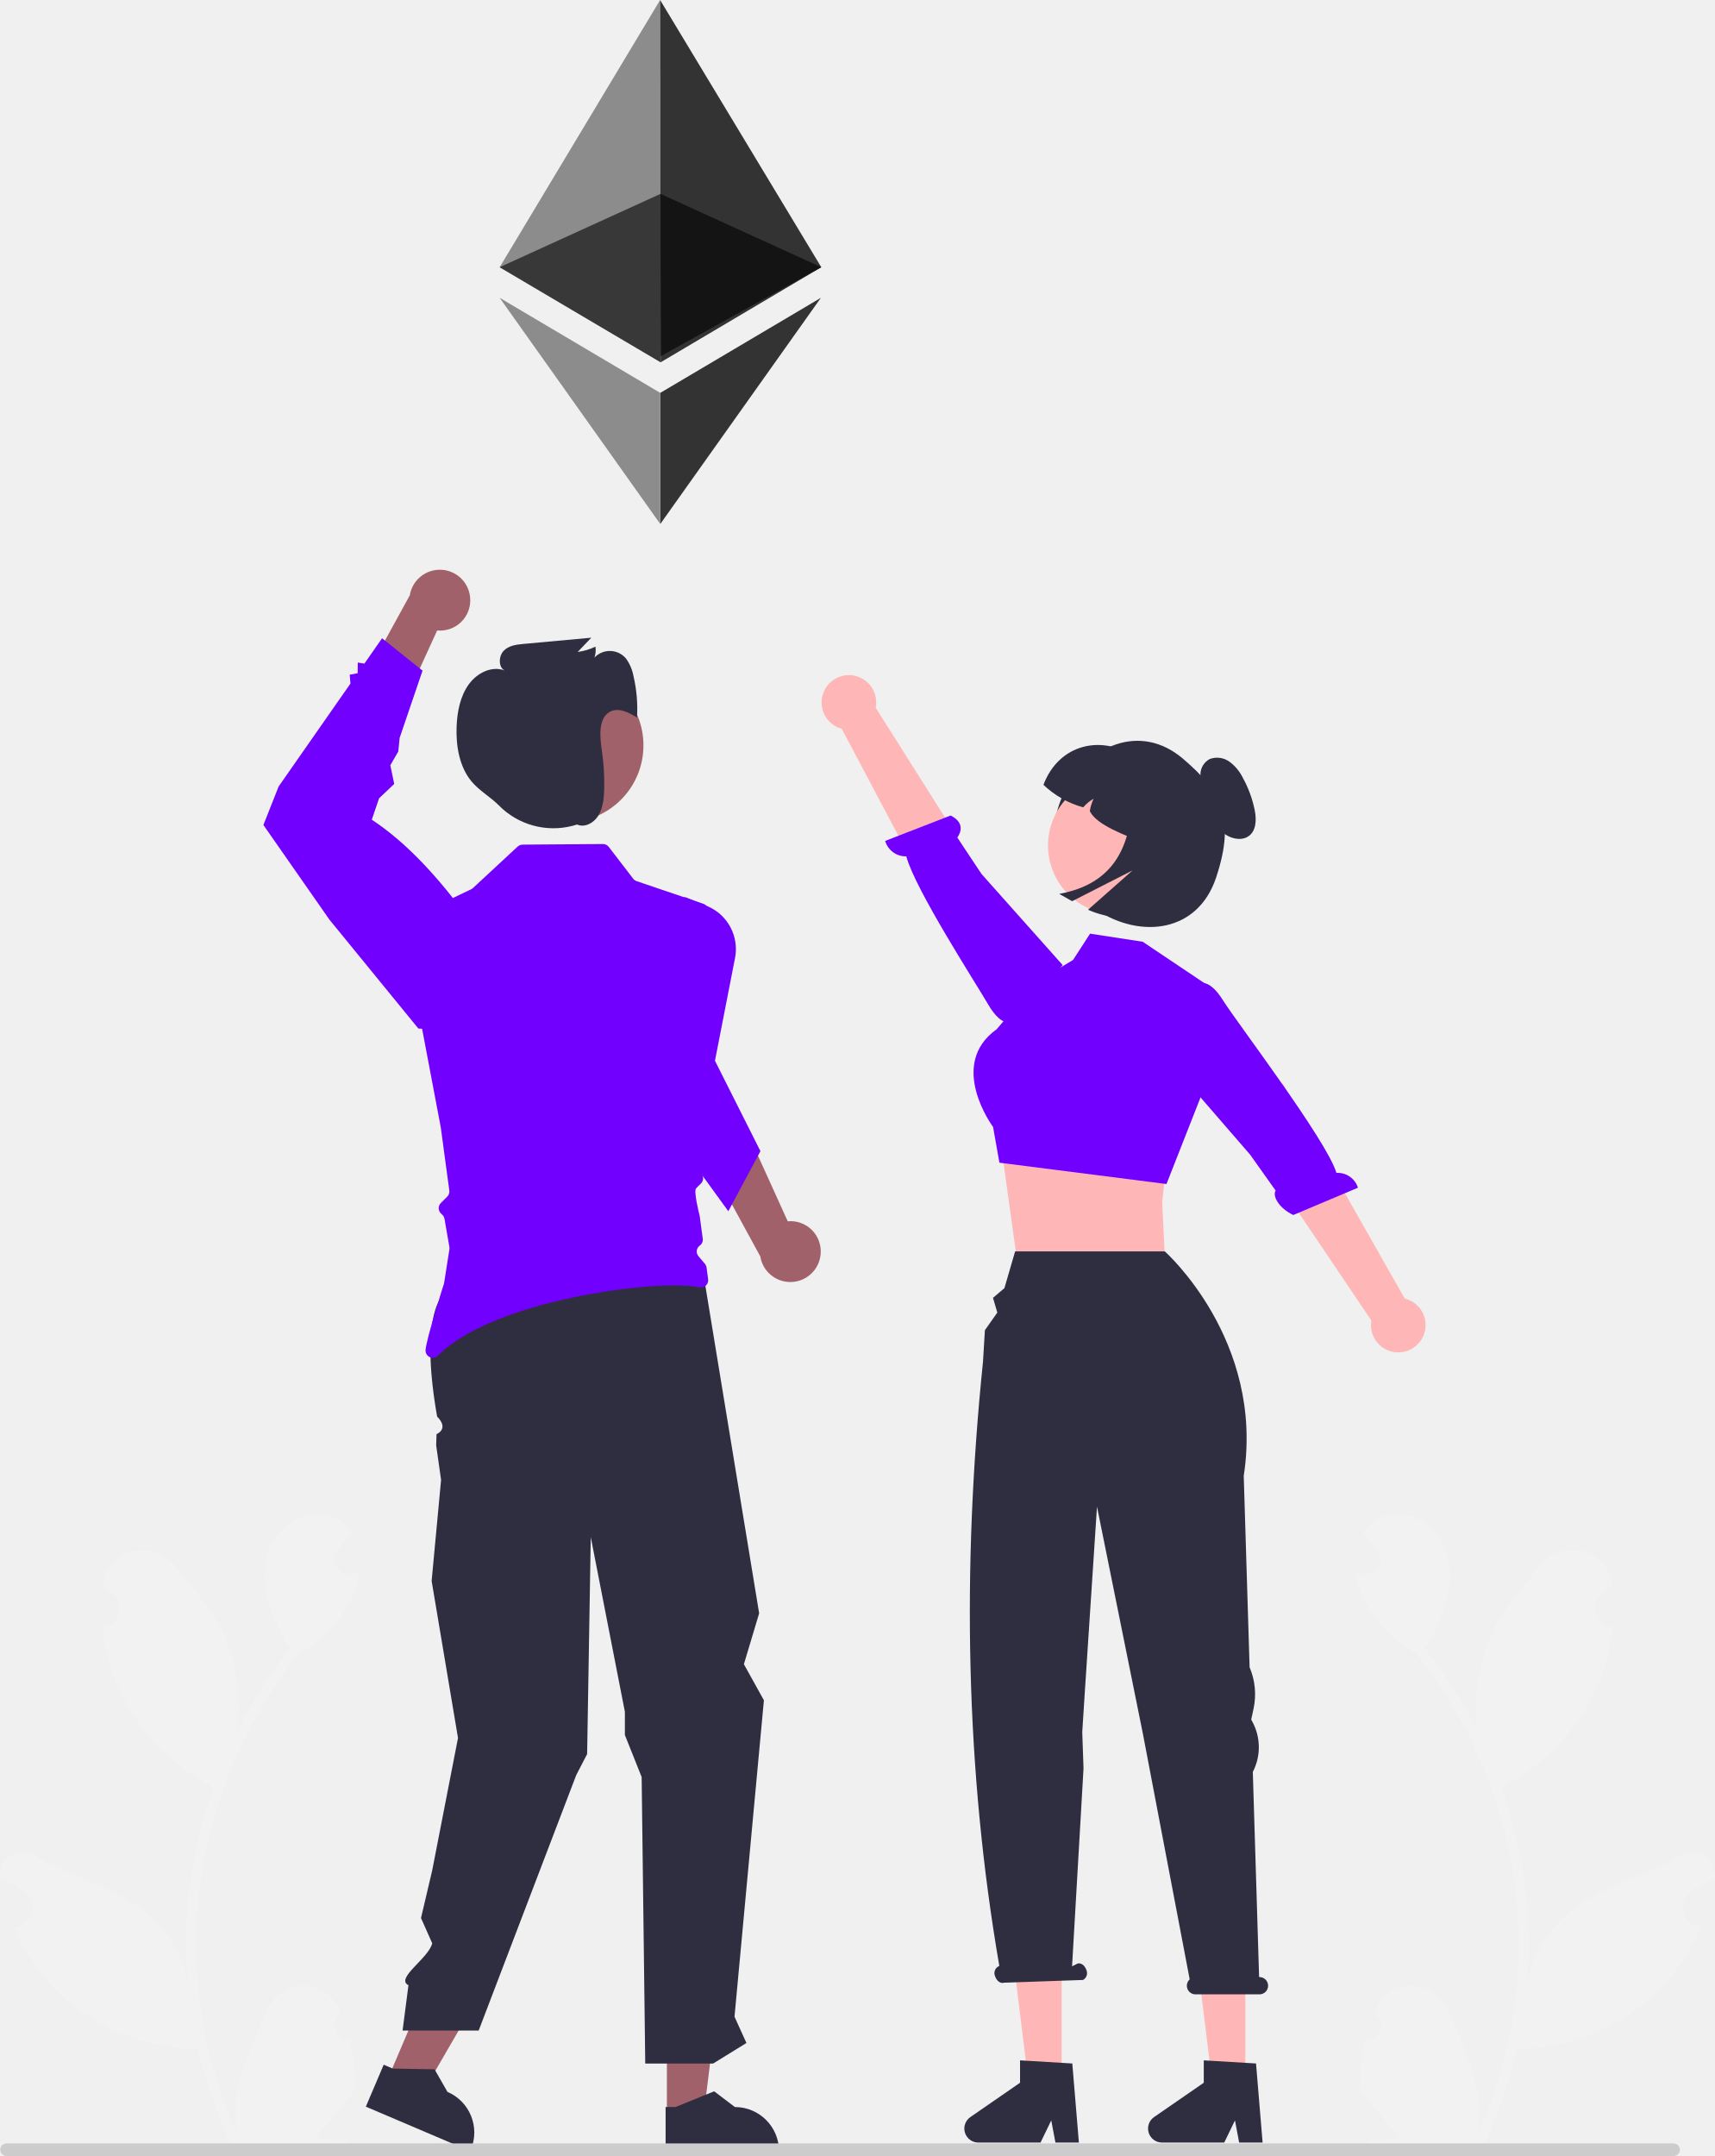
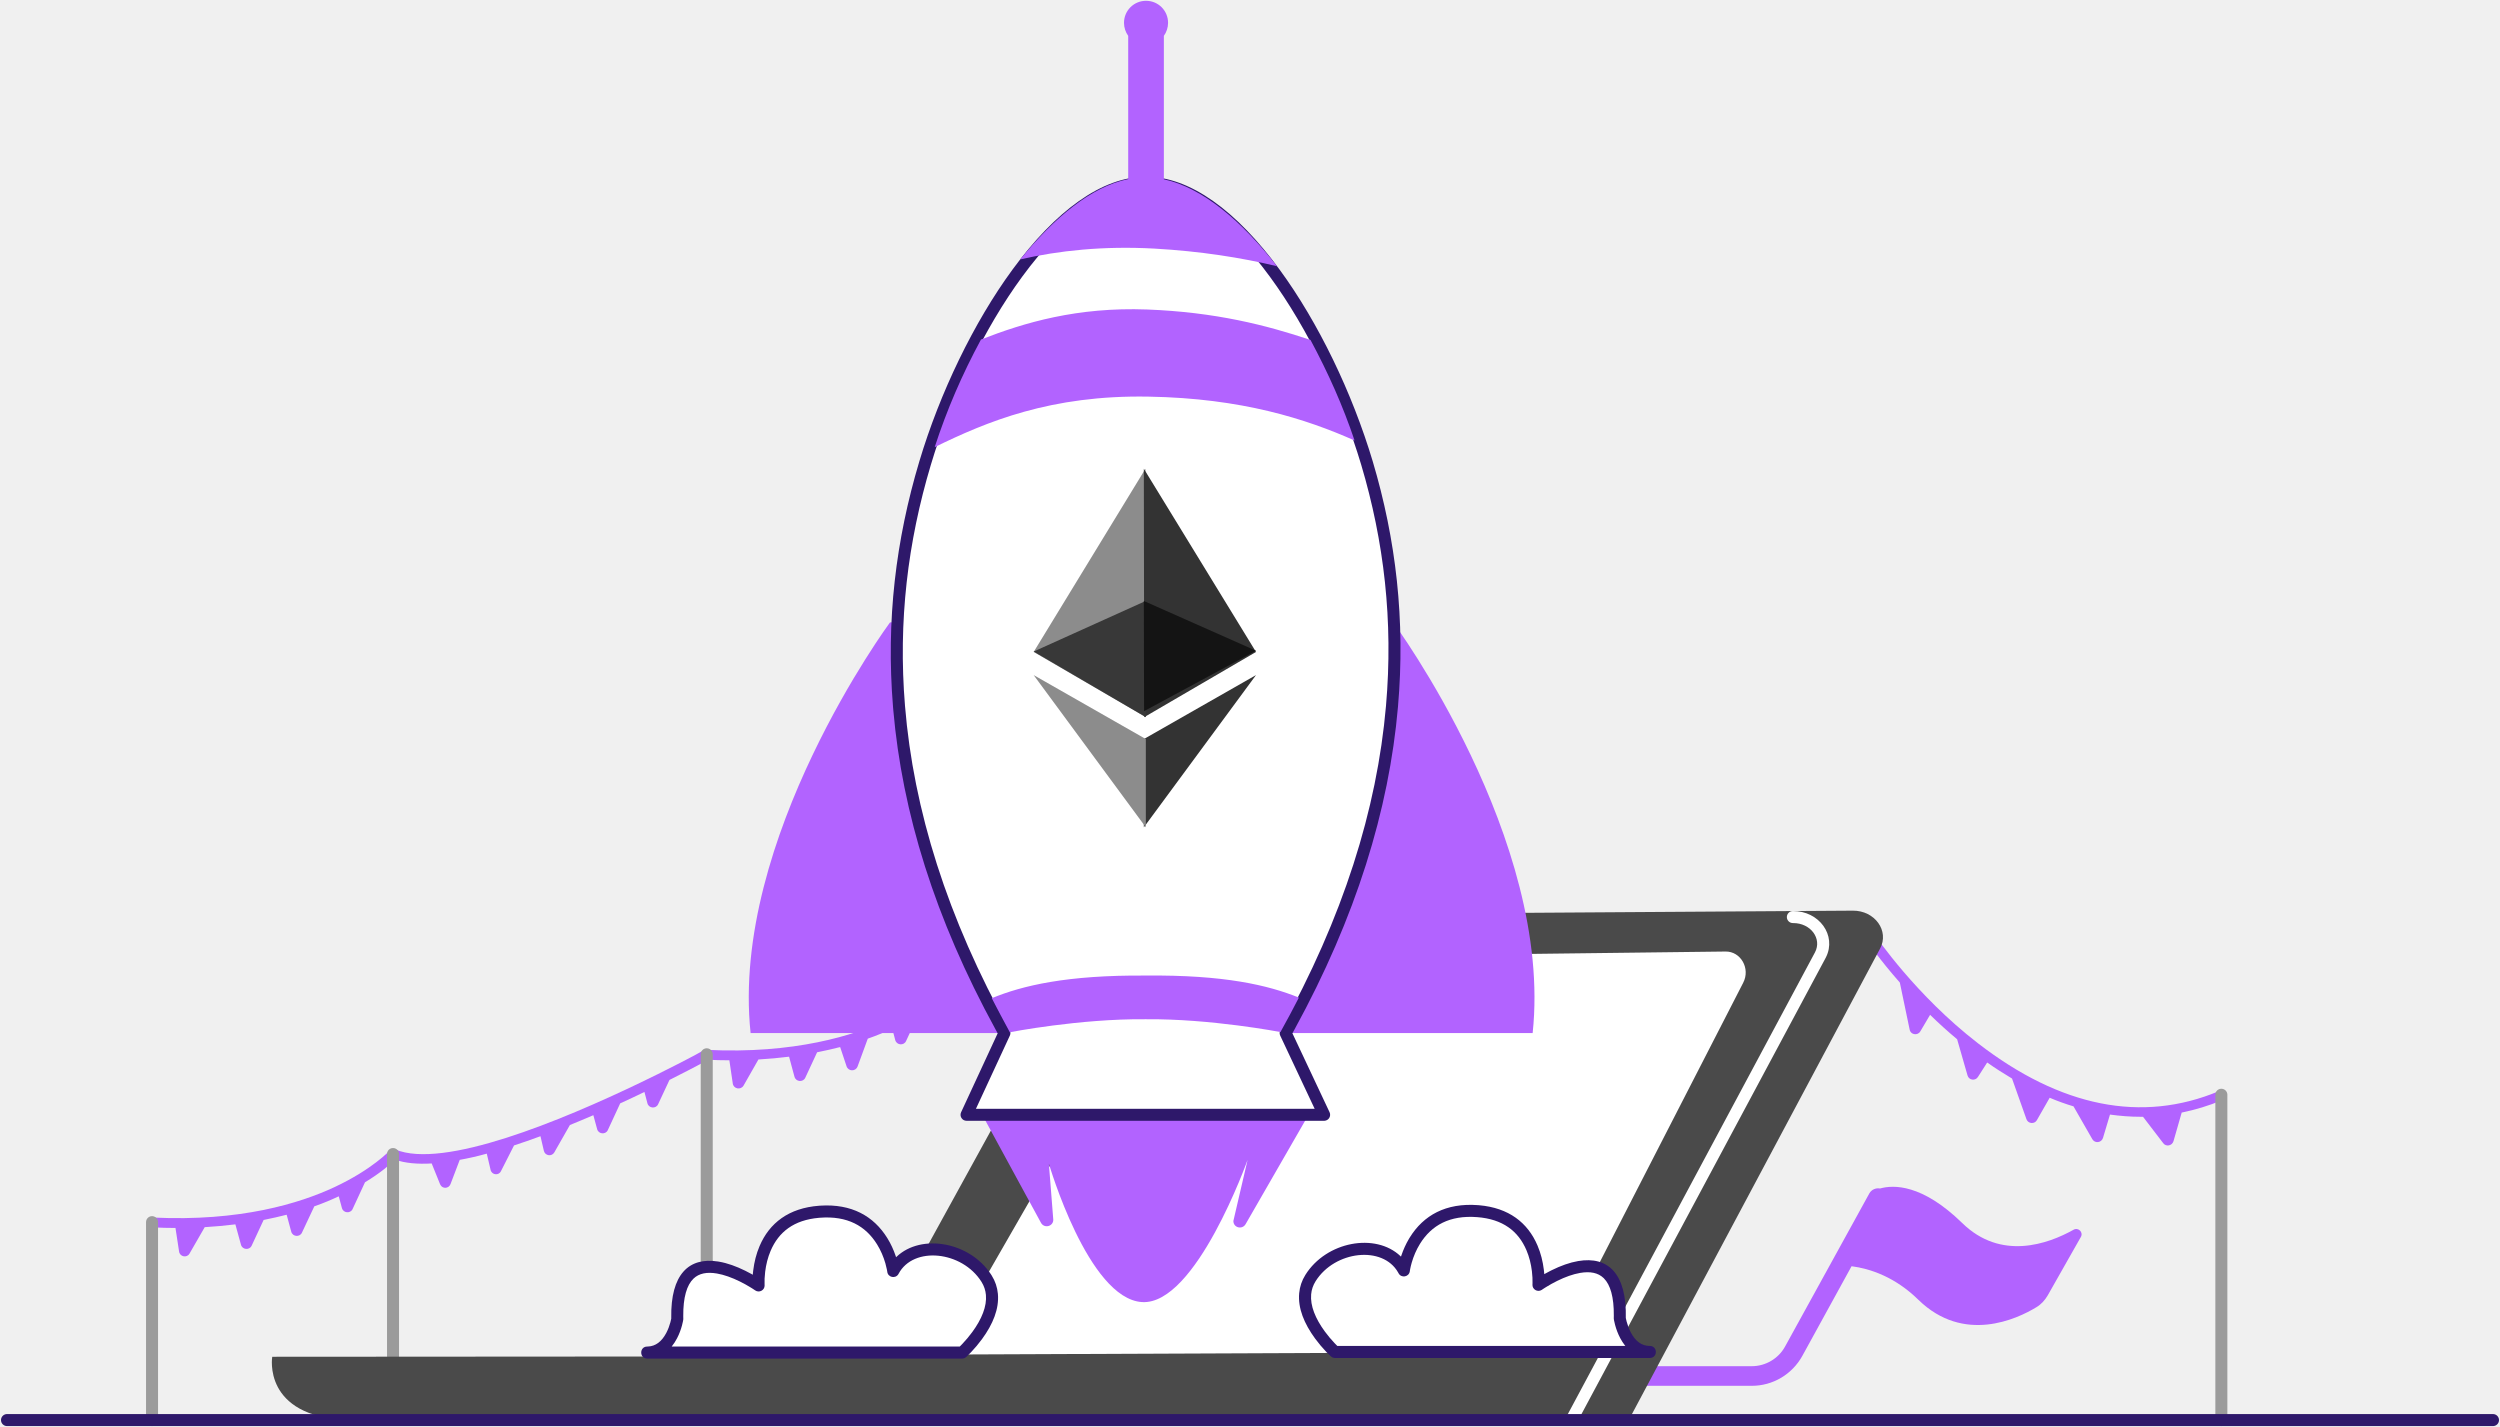
- <svg xmlns="http://www.w3.org/2000/svg" data-name="Layer 1" width="423.876" height="532.804" viewBox="0 0 423.876 532.804">
-   <path d="M474.453,687.758a3.613,3.613,0,0,1-2.619-6.263c.091-.362.156-.622.248-.984q-.049-.118-.098-.236a9.703,9.703,0,0,0-17.898.067c-2.927,7.051-6.654,14.113-7.572,21.568a28.705,28.705,0,0,0,.504,9.872A115.086,115.086,0,0,1,436.548,663.983a111.08,111.08,0,0,1,.689-12.392q.571-5.06,1.584-10.047a116.419,116.419,0,0,1,23.087-49.342,30.983,30.983,0,0,0,12.886-13.369,23.633,23.633,0,0,0,2.149-6.458c-.627.082-1.265.134-1.892.175-.195.01-.401.021-.597.031l-.074.003a3.58,3.58,0,0,1-2.94-5.832q.406-.5.813-.999c.411-.514.833-1.018,1.244-1.532a1.782,1.782,0,0,0,.134-.154c.473-.586.946-1.162,1.419-1.748a10.352,10.352,0,0,0-3.394-3.28c-4.741-2.777-11.281-.854-14.706,3.435-3.435,4.288-4.083,10.304-2.89,15.662a41.485,41.485,0,0,0,5.738,12.793c-.257.329-.525.648-.782.977a117.171,117.171,0,0,0-12.23,19.375,48.709,48.709,0,0,0-2.908-22.624c-2.783-6.715-8.001-12.37-12.595-18.175-5.519-6.973-16.835-3.93-17.807,4.909q-.014.128-.028.257,1.024.577,2.004,1.226a4.901,4.901,0,0,1-1.976,8.919l-.1.015a48.767,48.767,0,0,0,1.285,7.291,50.21,50.21,0,0,0,25,31.468c.401.206.792.411,1.193.607a119.597,119.597,0,0,0-6.438,30.296,113.434,113.434,0,0,0,.082,18.315l-.031-.216a29.974,29.974,0,0,0-10.232-17.308c-7.874-6.469-18.999-8.851-27.494-14.05a5.625,5.625,0,0,0-8.616,5.473q.017.114.035.227a32.925,32.925,0,0,1,3.692,1.779q1.024.578,2.004,1.226a4.901,4.901,0,0,1-1.976,8.919l-.1.015c-.072.01-.134.021-.206.031a48.808,48.808,0,0,0,8.978,14.058A50.254,50.254,0,0,0,437,689.929h.01a119.563,119.563,0,0,0,8.032,23.447h28.692c.103-.319.195-.648.288-.967a32.599,32.599,0,0,1-7.939-.473c2.129-2.612,4.257-5.245,6.386-7.857a1.781,1.781,0,0,0,.134-.154c1.08-1.337,2.17-2.663,3.25-4l.001-.002a47.75,47.75,0,0,0-1.399-12.164Z" transform="translate(-388.0619 -183.5979)" fill="#f2f2f2" />
-   <path d="M725.547,687.758a3.613,3.613,0,0,0,2.619-6.263c-.091-.362-.156-.622-.248-.984q.049-.118.098-.236a9.703,9.703,0,0,1,17.898.067c2.927,7.051,6.654,14.113,7.572,21.568a28.705,28.705,0,0,1-.504,9.872A115.086,115.086,0,0,0,763.452,663.983a111.08,111.08,0,0,0-.689-12.392q-.571-5.06-1.584-10.047a116.419,116.419,0,0,0-23.087-49.342,30.983,30.983,0,0,1-12.886-13.369,23.633,23.633,0,0,1-2.149-6.458c.627.082,1.265.134,1.892.175.195.01.401.021.597.031l.074.003a3.58,3.58,0,0,0,2.94-5.832q-.406-.5-.813-.999c-.411-.514-.833-1.018-1.244-1.532a1.782,1.782,0,0,1-.134-.154c-.473-.586-.946-1.162-1.419-1.748a10.352,10.352,0,0,1,3.394-3.28c4.741-2.777,11.281-.854,14.706,3.435,3.435,4.288,4.083,10.304,2.89,15.662a41.485,41.485,0,0,1-5.738,12.793c.257.329.525.648.782.977a117.171,117.171,0,0,1,12.23,19.375,48.709,48.709,0,0,1,2.908-22.624c2.783-6.715,8.001-12.37,12.595-18.175,5.519-6.973,16.835-3.93,17.807,4.909q.014.128.028.257-1.024.577-2.004,1.226a4.901,4.901,0,0,0,1.976,8.919l.1.015a48.767,48.767,0,0,1-1.285,7.291,50.21,50.21,0,0,1-25,31.468c-.401.206-.792.411-1.193.607a119.597,119.597,0,0,1,6.438,30.296,113.434,113.434,0,0,1-.082,18.315l.031-.216a29.974,29.974,0,0,1,10.232-17.308c7.874-6.469,18.999-8.851,27.494-14.05a5.625,5.625,0,0,1,8.616,5.473q-.017.114-.035.227a32.925,32.925,0,0,0-3.692,1.779q-1.024.578-2.004,1.226a4.901,4.901,0,0,0,1.976,8.919l.1.015c.072.01.134.021.206.031a48.808,48.808,0,0,1-8.978,14.058A50.254,50.254,0,0,1,763,689.929h-.01a119.563,119.563,0,0,1-8.032,23.447H726.266c-.103-.319-.195-.648-.288-.967a32.599,32.599,0,0,0,7.939-.473c-2.129-2.612-4.257-5.245-6.386-7.857a1.781,1.781,0,0,1-.134-.154c-1.08-1.337-2.17-2.663-3.25-4l-.001-.002a47.75,47.75,0,0,1,1.399-12.164Z" transform="translate(-388.0619 -183.5979)" fill="#f2f2f2" />
-   <polygon points="95.525 514.522 103.913 518.096 121.692 487.445 109.312 482.17 95.525 514.522" fill="#a0616a" />
-   <polygon points="164.839 522.46 173.956 522.459 178.294 487.291 164.837 487.292 164.839 522.46" fill="#a0616a" />
-   <path d="M552.58,715.569l28.037-.001V715.213a10.914,10.914,0,0,0-10.913-10.913h-.001l-5.121-3.885-9.555,3.886-2.447 0Z" transform="translate(-388.0619 -183.5979)" fill="#2f2e41" />
-   <path d="M478.487,704.209,504.28,715.2l.139-.326a10.914,10.914,0,0,0-5.761-14.318l-.001-0-3.188-5.582-10.314-.172-2.252-.96Z" transform="translate(-388.0619 -183.5979)" fill="#2f2e41" />
-   <path d="M561.844,497.923,575.701,582.297l-3.771,12.573,4.948,8.905-7.267,78.204,2.95,6.494-8.242,5.083H547.549l-.89-70.799-4.143-10.395V606.634l-8.433-43.171-.9,53.613-2.692,5.193-24.119,63.138H487.567l1.454-11.204h0c-3.369-1.706,5.059-6.691,5.868-10.38l-2.769-6.23,2.769-11.768,6.378-32.729-6.517-38.806,2.334-24.978-1.215-8.544.092-2.763s3.214-1.24.145-4.336c-4.25-24.091.978-29.319.978-29.319L518.01,492.102Z" transform="translate(-388.0619 -183.5979)" fill="#2f2e41" />
-   <circle id="a947ada5-bf6f-4e8a-be72-c0404926012e" data-name="ab6171fa-7d69-4734-b81c-8dff60f9761b" cx="140.038" cy="184.204" r="19.004" fill="#a0616a" />
-   <path d="M504.273,331.347a7.478,7.478,0,0,1-8.159,8.058l-11.042,24.173-7.328-11.706,11.609-21.161a7.519,7.519,0,0,1,14.92.635Z" transform="translate(-388.0619 -183.5979)" fill="#a0616a" />
-   <path d="M563.09,499.739a1.786,1.786,0,0,1-2.15,1.99c-9.95-2.15-51.01,3.01-64.61,16.87a1.796,1.796,0,0,1-3.08-1.39c.24-2.98,4.57-16.46,4.57-16.46l1.32-8.4a1.947,1.947,0,0,0,0-.59l-1.21-6.95a1.821,1.821,0,0,0-.5-.96l-.41-.41a1.799,1.799,0,0,1,0-2.54l1.59-1.58a1.841,1.841,0,0,0,.51-1.51l-2.11-15.6c-.01-.03-.01-.07-.02-.1l-9.32-49.22a1.798,1.798,0,0,1,.99-1.95l15.84-7.57a1.767,1.767,0,0,0,.45-.3l11.06-10.26a1.854,1.854,0,0,1,1.2-.48l19.88-.15a1.81,1.81,0,0,1,1.43.7l6.05,7.87a1.794,1.794,0,0,0,.84.6l4.1,1.39,11.84,4.02.55.19a1.784,1.784,0,0,1,1.2,1.62.859.859,0,0,1,.01.16l-2.96,61.26a1.94,1.94,0,0,0,.14.79l1.42,3.31a1.805,1.805,0,0,1-.41,2c-.42.4-.9.86-1.2,1.2-.61.67.69,5.98.89,6.75a1.414,1.414,0,0,1,.04.2l.73,5.49a1.784,1.784,0,0,1-.74,1.69,1.789,1.789,0,0,0-.32,2.62l1.6,1.89a1.908,1.908,0,0,1,.41.93Z" transform="translate(-388.0619 -183.5979)" fill="#7200ff" />
-   <path d="M523.238,385.876q-.122-.268-.243-.538c.031.001.062.005.093.006Z" transform="translate(-388.0619 -183.5979)" fill="#2f2e41" />
-   <path d="M590.903,493.488a7.478,7.478,0,0,0-8.138-8.079l-10.98-24.202-7.358,11.687,11.555,21.191a7.519,7.519,0,0,0,14.921-.597Z" transform="translate(-388.0619 -183.5979)" fill="#a0616a" />
-   <path d="M576.02,468.079l-.61,1.14-6.43,12.02-.9,1.68-6.28-8.65-20.61-28.38,2.93-17.8,5.39-22.3,7.99-.46,5.6,2.29h0a11.499,11.499,0,0,1,6.64,12.723L564.78,445.739Z" transform="translate(-388.0619 -183.5979)" fill="#7200ff" />
-   <path d="M544.645,350.702a10.695,10.695,0,0,0-1.86-4.373,5.23,5.23,0,0,0-7.791-.237,5.735,5.735,0,0,0,.252-2.69,14.571,14.571,0,0,1-4.399,1.308l3.372-3.521-16.787,1.542c-1.733.159-3.606.385-4.878,1.701-1.272,1.316-1.343,4.125.265,4.859-3.169-1.193-6.807.539-8.898,3.441-2.091,2.902-2.86,6.73-3.002,10.443-.183,4.815.714,9.942,3.654,13.487,1.922,2.318,4.543,3.764,6.67,5.849l.064.063a18.908,18.908,0,0,0,18.303,5.099c.363-.1.723-.21,1.085-.314,1.809.818,4.062-.3,5.204-2.12,1.218-1.94,1.458-4.422,1.51-6.786a55.635,55.635,0,0,0-.57-9.245c-.503-3.446-.957-7.86,1.772-9.591,2.125-1.348,4.765-.018,6.905,1.302A35.53,35.53,0,0,0,544.645,350.702Z" transform="translate(-388.0619 -183.5979)" fill="#2f2e41" />
-   <path d="M504.121,438.679l-12.663-.914-21.977-26.907L453.168,387.475l3.757-9.506,17.759-25.442L474.5,350.329l1.965-.354.035-2.646,1.631.259L482.5,341.329l10,8-5.655,16.613L486.5,369.329l-1.957,3.373.957,4.627-3.74,3.549-1.801,5.289c7.768,5.109,15.135,12.752,22.317,22.317Z" transform="translate(-388.0619 -183.5979)" fill="#7200ff" />
-   <polygon points="288.635 284.344 287.262 297.074 288.07 313.768 251.094 309.375 247.619 284.344 252.046 284.387 288.635 284.344" fill="#ffb6b6" />
-   <path d="M644.501,426.102l8.786-5.272,4.213-6.501,13,2,15.892,10.653-.156,24.161-9.853,25.059-41.296-5.272-1.569-8.839s-11.422-15.341.879-24.128Z" transform="translate(-388.0619 -183.5979)" fill="#7200ff" />
-   <path d="M591.766,354.359a6.707,6.707,0,0,0,4.335,9.326l28.607,53.976L636.255,408.75l-31.75-50.255a6.743,6.743,0,0,0-12.738-4.136Z" transform="translate(-388.0619 -183.5979)" fill="#ffb6b6" />
-   <path d="M638.692,435.901s-2.651,2.351-6.421-4.141c-3.018-5.197-18.069-28.469-20.201-36.537a5.269,5.269,0,0,1-5.213-3.814l16.168-6.275c3.515,1.757,2.539,4.193,1.648,5.453l6.021,9.032,20.028,22.476-10.084,12.14Z" transform="translate(-388.0619 -183.5979)" fill="#7200ff" />
-   <polygon points="307.814 515.476 299.73 515.476 295.882 484.294 307.814 484.294 307.814 515.476" fill="#ffb6b6" />
-   <path d="M700.142,713.08h-5.797l-1.035-5.474-2.65,5.474h-15.376a3.456,3.456,0,0,1-1.964-6.301l12.279-8.48v-5.534l12.915.771Z" transform="translate(-388.0619 -183.5979)" fill="#2f2e41" />
-   <polygon points="262.404 515.476 254.32 515.476 250.472 484.294 262.404 484.294 262.404 515.476" fill="#ffb6b6" />
-   <path d="M654.732,713.08H648.935l-1.035-5.474-2.65,5.474H629.874a3.456,3.456,0,0,1-1.964-6.301l12.279-8.48v-5.534l12.915.771Z" transform="translate(-388.0619 -183.5979)" fill="#2f2e41" />
-   <path d="M699.364,672.184h-.088l-1.555-50.7a13.258,13.258,0,0,0-.174-12.528l-.223-.403.577-2.675a17.041,17.041,0,0,0-.974-10.256l-1.45-47.294c5.182-33.582-19.513-55.483-19.513-55.483H638.971l-2.644,9.083L633.5,504.329l1.07,3.634L631.5,512.329l-.471,7.801c-5.25,51.152-4.298,100.999,4.034,149.292l-.227.115a1.919,1.919,0,0,0-.784,2.531c.385,1.115,1.36,1.791,2.178,1.508l19.537-.68a1.919,1.919,0,0,0,.784-2.531c-.385-1.115-1.36-1.791-2.178-1.508l-1.328.672,2.833-48.924-.314-8.936.648-10.138,2.995-45.601,11.335,56.076,11.578,60.741a2.13,2.13,0,0,0,1.436,3.709h15.809a2.136,2.136,0,0,0,0-4.273Z" transform="translate(-388.0619 -183.5979)" fill="#2f2e41" />
-   <path d="M739.877,513.705a6.707,6.707,0,0,0-4.605-9.196L705.102,451.391l-11.282,9.245,33.203,49.307a6.743,6.743,0,0,0,12.854,3.762Z" transform="translate(-388.0619 -183.5979)" fill="#ffb6b6" />
-   <path d="M683.877,426.945s2.581-2.427,6.539,3.952c3.168,5.107,25.608,34.553,27.974,42.555a5.269,5.269,0,0,1,5.322,3.66l-15.977,6.744c-3.564-1.654-5.225-4.748-4.371-6.033L697.081,468.97l-23.554-27.192,8.452-13.112Z" transform="translate(-388.0619 -183.5979)" fill="#7200ff" />
-   <path d="M803.283,714.849a1.549,1.549,0,0,1-1.553,1.553H389.679a1.553,1.553,0,0,1,0-3.106H801.729A1.549,1.549,0,0,1,803.283,714.849Z" transform="translate(-388.0619 -183.5979)" fill="#ccc" />
-   <path d="M651.182,379.266c-5.379,10.602-1.865,22.883,8.117,29.341,10.794,6.983,24.808,5.454,29.341-8.117,5.048-15.113.901-21.596-8.117-29.341C669.955,362.072,656.994,367.81,651.182,379.266Z" transform="translate(-388.0619 -183.5979)" fill="#2f2e41" />
-   <path d="M677.661,402.884a17.031,17.031,0,0,1-27.1-20.635l.148-.194a17.031,17.031,0,0,1,26.948,20.826Z" transform="translate(-388.0619 -183.5979)" fill="#ffb6b6" />
-   <path d="M645.969,377.549a23.27,23.27,0,0,0,9.823,5.566,10.177,10.177,0,0,1,2.589-2.145,10.887,10.887,0,0,0-.95,3.074c1.642,3.408,8.349,5.857,14.758,8.362L680.679,377.423l-11.237-6.367C660.412,364.813,649.782,367.477,645.969,377.549Z" transform="translate(-388.0619 -183.5979)" fill="#2f2e41" />
-   <path d="M687.083,371.168a5.234,5.234,0,0,1,4.948.723,11.028,11.028,0,0,1,3.23,3.929,28.169,28.169,0,0,1,2.929,7.982c.485,2.417.403,5.338-1.766,6.6-1.809,1.052-4.396.39-6.059-1.015a13.461,13.461,0,0,1-3.411-5.306,18.752,18.752,0,0,0-3.021-5.526l1.498.699a13.092,13.092,0,0,1-.652-4.46A4.319,4.319,0,0,1,687.083,371.168Z" transform="translate(-388.0619 -183.5979)" fill="#2f2e41" />
-   <path d="M667.647,373.131l12.056,6.831a14.128,14.128,0,0,1,5.327,19.256l0,0a21.929,21.929,0,0,1-28.039,9.202l11.016-9.725-14.945,7.614-3.191-1.808C665.899,401.588,668.991,389.016,667.647,373.131Z" transform="translate(-388.0619 -183.5979)" fill="#2f2e41" />
-   <polygon points="163.162 0 123.5 66.033 163.297 89.529 163.162 0" fill="#8c8c8c" />
-   <polygon points="202.998 66.033 163.162 0 163.297 89.529 202.998 66.033" fill="#333" />
-   <polygon points="123.5 66.033 163.249 47.916 163.297 89.529 123.5 66.033" fill="#383838" />
-   <polygon points="202.998 66.033 163.249 47.916 163.335 88.008 202.998 66.033" fill="#141414" />
-   <polygon points="202.901 73.595 163.2 97.091 163.2 129.5 202.901 73.595" fill="#333" />
-   <polygon points="123.498 73.595 163.2 97.091 163.2 129.5 123.498 73.595" fill="#8c8c8c" />
+ <svg xmlns="http://www.w3.org/2000/svg" height="712" viewBox="0 0 1248 712" width="1248">
+   <g fill="none" fill-rule="evenodd">
+     <path d="m1035.1 613.9c-12.7 7.1-36.2 15.6-55.6-3.4-20-19.5-34.3-19.1-41-17.2-2-.4-4.2.5-5.3 2.4l-42.1 76.5c-3.3 6-9.7 9.8-16.6 9.8h-137.1c-2.7 0-4.9 2.2-4.9 4.9s2.2 4.9 4.9 4.9h137.1c10.5 0 20.1-5.7 25.2-14.9l24.6-44.8c9.2 1.2 21.7 5.3 33.4 16.8 22.6 22 49.1 9.6 58.8 3.7 2.4-1.4 4.3-3.5 5.7-5.9l16.5-29.1c1.5-2.4-1.2-5.1-3.6-3.7z" fill="#B263FF" />
+     <g transform="translate(72 466)">
+       <g fill="#B263FF">
+         <path d="m282.7 59.4c-.6-1.3-2.2-1.8-3.4-1.1-.4.2-4.6 2.8-22.9 11.9l-8.4 4.1c-39.9 19.2-98.8 43.6-122.7 33.5-1-.4-2.1-.2-2.8.6-.1.1-8.7 9.4-27.5 18.2-17.3 8.1-47.1 17.3-90.6 15.2-1.5-.1-2.8 1.2-2.5 2.8.2 1.2 1.2 2 2.4 2.1 3.9.2 7.6.3 11.3.3l1.8 11.8c.4 2.6 3.9 3.3 5.2 1l7.6-13.2c5.3-.3 10.4-.8 15.3-1.4l2.8 10.2c.7 2.5 4.2 2.8 5.3.5l6-12.9c4.1-.8 7.9-1.7 11.5-2.6l2.3 8.5c.7 2.5 4.2 2.8 5.3.5l6.2-13.2c4.6-1.6 8.6-3.3 12.2-5l1.6 5.9c.7 2.5 4.2 2.8 5.3.5l6.2-13.4c8.1-4.9 12.9-9.2 15-11.3 5.1 1.8 11.3 2.3 18.3 1.9l4.2 10.4c1 2.4 4.3 2.3 5.2-.1l4.6-12.1c4.4-.8 8.9-1.8 13.5-3.1l1.9 8.1c.6 2.6 4.1 3 5.2.6l6.5-12.8c4.4-1.4 8.8-3 13.2-4.6l1.7 7.3c.6 2.5 3.9 3 5.2.8l7.8-13.7c3.9-1.6 7.8-3.2 11.7-4.9l1.9 7c.7 2.5 4.2 2.8 5.3.5l6.2-13.4c4.2-1.9 8.2-3.8 12.1-5.7l1.5 5.7c.7 2.5 4.2 2.8 5.3.5l5.7-12.2c15.5-7.8 18.4-9.6 19.9-10.4.6-.7 1.2-2.1.6-3.3z" />
+         <path d="m401.8 24.1c-1-.4-2.1-.2-2.8.6-.1.1-8.7 9.4-27.5 18.2-17.3 8.1-47.1 17.3-90.6 15.2-1.5-.1-2.8 1.2-2.5 2.8.2 1.2 1.2 2 2.4 2.1 3.9.2 7.6.3 11.3.3l1.7 11.6c.4 2.7 4 3.4 5.4 1l7.4-13c5.3-.3 10.4-.8 15.3-1.4l2.7 10c.7 2.6 4.3 2.9 5.4.5l5.9-12.7c4.1-.8 7.9-1.7 11.5-2.6l3.2 9.6c.9 2.6 4.5 2.7 5.5.1l5.1-13.9c4.6-1.6 8.6-3.3 12.2-5l1.5 5.7c.7 2.6 4.3 2.9 5.4.5l6.1-13.1c8.1-4.9 12.9-9.2 15-11.3" />
+         <path d="m1038.9 80.1c-.5-1.3-2-2-3.2-1.4-38.5 16.1-79 8-120.3-23.9-31.1-24-50.9-53.3-51.1-53.5-.8-1.1-2.3-1.4-3.4-.7-1.1.8-1.4 2.3-.7 3.4.1.2 5.9 8.8 16.2 20.5l4.9 23.5c.5 2.6 4 3.1 5.3.9l4.9-8.3c4.2 4.1 8.7 8.2 13.5 12.2l5.2 18.1c.7 2.4 3.9 2.8 5.2.7l4.6-7.2c4.1 2.9 8.2 5.5 12.4 8l7.2 20.3c.8 2.3 4 2.6 5.2.5l6.4-11.2c4 1.7 7.9 3.1 11.9 4.3l9.4 16.4c1.3 2.2 4.5 1.8 5.3-.6l3.5-11.7c5.1.7 10.2 1.1 15.3 1.1h1.2l10.1 13.2c1.4 1.9 4.4 1.3 5.1-1l4.1-14.3c6.8-1.4 13.5-3.4 20.2-6.2 1.3-.5 2.1-1.9 1.6-3.1z" />
+       </g>
+       <g fill="#9b9b9b" transform="translate(0 57)">
+         <path d="m3.9 84.1c1.598 0 2.904 1.249 2.995 2.824l.005.176v98.8c0 1.657-1.343 3-3 3-1.598 0-2.904-1.249-2.995-2.824l-.005-.176v-98.8c0-1.657 1.343-3 3-3z" />
+         <path d="m124.2 50.1c1.598 0 2.904 1.249 2.995 2.824l.005.176v131.2c0 1.657-1.343 3-3 3-1.598 0-2.904-1.249-2.995-2.824l-.005-.176v-131.2c0-1.657 1.343-3 3-3z" />
+         <path d="m280.8.3c1.598 0 2.904 1.249 2.995 2.824l.005.176v180.8c0 1.657-1.343 3-3 3-1.598 0-2.904-1.249-2.995-2.824l-.005-.176v-180.8c0-1.657 1.343-3 3-3z" />
+         <path d="m1036.9 20.5c1.598 0 2.904 1.249 2.995 2.824l.005.176v162.4c0 1.657-1.343 3-3 3-1.598 0-2.904-1.249-2.995-2.824l-.005-.176v-162.4c0-1.657 1.343-3 3-3z" />
+       </g>
+     </g>
+     <g transform="translate(135 454)">
+       <path d="m789.9.6-362 2.4c-5.8 0-11 3-13.4 7.6l-116.8 212.5-296.8.2s-5.1 29.8 37.6 31.6l640-.8 125-234.5c4.8-8.9-2.6-19.1-13.6-19z" fill="#4a4a4a" />
+       <g fill="#fff" transform="translate(334)">
+         <path d="m.9 222.2 305.7-1.3 94.6-184.3c3.7-7.1-1.2-15.7-8.8-15.6l-277.8 3.4z" />
+         <path d="m425.973.799c13.103-.117 22.03 12.112 16.543 23.084l-.171.332-123.8 231.3c-.782 1.461-2.6 2.011-4.061 1.229-1.407-.753-1.969-2.467-1.311-3.897l.081-.164 123.792-231.285c3.584-6.788-2.091-14.68-11.02-14.6-1.657.015-3.012-1.316-3.027-2.973-.015-1.657 1.316-3.012 2.973-3.027z" />
+       </g>
+     </g>
+     <g transform="translate(373)">
+       <g fill="#B263FF" transform="translate(0 308)">
+         <path d="m113.2 240.9 33.5 61.6c1.7 2.9 6.1 1.7 6.1-1.6l-2.2-28s19.6 67.4 46.5 69.1 52.7-71 52.7-71l-7.1 30.5c0 3.4 4.4 4.5 6.1 1.6l35.8-62.2" />
+         <path d="m71.3 2.7s-79.9 108.2-69.6 205h176.3v-207.3z" />
+         <path d="m322.5 2.7s79.9 108.2 69.6 205h-176.3v-207.3z" />
+       </g>
+       <path d="m268.8 515.7c67.7-121.7 60.3-218.3 40.6-284.5-19.8-66.2-66.2-140-110.3-140s-90.5 73.8-110.3 140-28.1 162.8 39.6 284.5l-18.9 40.8h178.5z" fill="#fff" />
+       <path d="m199.1 88.2c-21.948 0-45.097 16.951-66.682 46.402-19.326 26.368-36.233 61.438-46.492 95.739-11.702 39.126-16.675 79.362-13.128 122.543l.133 1.579c4.437 51.077 20.772 104.08 50.981 159.312l1.126 2.046-18.259 39.419c-.921 1.988.531 4.261 2.722 4.261h178.5l.172-.005c2.102-.115 3.454-2.335 2.542-4.273l-18.547-39.413 1.142-2.073c30.54-55.836 47.071-109.369 51.555-160.839 3.773-43.313-1.019-83.676-12.588-122.554-10.26-34.304-27.167-69.375-46.493-95.743-21.585-29.451-44.734-46.402-66.682-46.402zm0 6c19.581 0 41.275 15.886 61.843 43.948 18.905 25.794 35.514 60.245 45.583 93.911 11.362 38.181 16.065 77.794 12.361 120.317-4.501 51.666-21.365 105.52-52.708 161.864l-.094.183c-.378.805-.381 1.741.001 2.552l17.186 36.523h-169.077l16.927-36.539c.403-.87.366-1.881-.1-2.719-31.311-56.286-47.995-110.108-52.244-161.85-3.482-42.395 1.399-81.89 12.897-120.332 10.069-33.666 26.678-68.118 45.583-93.911 20.568-28.062 42.262-43.948 61.843-43.948z" fill="#2e186a" fill-rule="nonzero" />
+       <g fill="#B263FF">
+         <path d="m208 89.5v-70.9c0-.2 0-.4 0-.7 1.3-1.8 2.1-4.1 2.1-6.5 0-6.1-4.9-11-11-11s-11 4.9-11 11c0 2.4.8 4.7 2.1 6.5v.7 70.8c-18.5 3.8-37 19.3-53.9 40.1 19.1-4.4 41.4-6.8 67-5.4 22.9 1.3 43.3 4.5 61.2 8.8-17.5-22.4-37.1-39.2-56.5-43.4z" />
+         <path d="m281.2 169.7c-22.1-7.4-47.5-13.9-81.6-15.2-34.8-1.3-61.2 6.5-82.9 15-9.5 17.6-17 35-23.1 53.7 26-12.7 57.9-26.1 106.8-25.2 46.5.8 78.5 11.1 102.8 21.9-5.9-17.5-13.1-33.6-22-50.2z" />
+         <path d="m266.2 515.2c3.2-5.8 6.3-11.5 9.2-17.2-15.3-6.2-37.3-11.4-76.4-11-39.5-.3-61.6 5-76.9 11.3 2.9 5.6 5.9 11.3 9 17 0 0 34.7-6.8 67.8-6.5 32.6-.3 67.3 6.4 67.3 6.4z" />
+       </g>
+       <g transform="translate(143 234)">
+         <path d="m55.81 0-55.81 91.457 56 32.543z" fill="#8c8c8c" />
+         <path d="m111 91.457-56-91.457.19 124z" fill="#333" />
+         <path d="m0 91.251 55.932-25.251.068 58z" fill="#383838" />
+         <path d="m111 90.854-56-24.854.121 55z" fill="#141414" />
+         <path d="m111 103-56 31.942v44.058z" fill="#333" />
+         <path d="m0 103 56 31.942v44.058z" fill="#8c8c8c" />
+       </g>
+     </g>
+     <g transform="translate(320 601)">
+       <path d="m503.6 73.9h-157.2s-22.6-20.3-12.2-36.9 37.7-20.6 46.6-3.8c0 0 3.9-32.1 36.8-29.6 33 2.5 30.4 36.8 30.4 36.8s41.7-29.5 40.6 16.6c-.1-.1 2.5 16.9 15 16.9z" fill="#fff" />
+       <path d="m346.4 76.9h157.2l.203-.005c3.729-.196 3.729-5.793 0-5.989l-.203-.005c-4.176 0-7.278-2.47-9.562-6.87-.857-1.65-1.522-3.445-1.997-5.211-.141-.522-.255-1.01-.341-1.433l-.08-.417-.017-.098-.004.201c.53-22.209-8.757-31.123-23.794-28.55-4.231.724-8.667 2.327-13.147 4.541l-.799.401c-.793.405-1.567.818-2.32 1.237l-.633.356-.003-.046c-.055-.696-.128-1.42-.219-2.167-.506-4.143-1.517-8.235-3.162-12.092-4.862-11.406-14.342-18.821-29.164-20.1l-.532-.043c-16.02-1.217-27.203 5.054-34.07 16.142l-.4.66c-1.572 2.65-2.809 5.42-3.757 8.215l-.227.683-.268-.261c-12.435-11.806-36.984-7.343-47.448 9.359-1.795 2.865-2.815 5.944-3.106 9.177-.67 7.442 2.443 15.108 7.961 22.639 1.714 2.339 3.545 4.497 5.378 6.428l.46.48c.89.921 1.596 1.597 2.045 2.0.551.495 1.265.768 2.005.768zm70.973-70.309c12.806.97 20.558 6.96 24.63 16.513 1.405 3.296 2.283 6.85 2.725 10.467.28 2.294.355 4.318.31 5.915l-.016.44-.014.247c-.188 2.475 2.527 4.07 4.585 2.769l.533-.362.697-.459c.304-.196.632-.404.985-.622 1.685-1.042 3.542-2.086 5.508-3.058 4.002-1.978 7.917-3.393 11.5-4.006 5.025-.86 8.947-.079 11.679 2.543l.187.184c3.214 3.245 5.02 9.307 4.936 18.671l-.015.919-.004.1.004.355.02.223.02.157c.019.138.046.301.078.481l.034.185c.118.623.283 1.349.492 2.124.58 2.158 1.393 4.351 2.466 6.417l.18.342c.638 1.188 1.34 2.289 2.107 3.29l.373.472h-143.777l-.253-.25c-.345-.343-.713-.719-1.1-1.128-1.668-1.757-3.337-3.724-4.89-5.844-4.736-6.464-7.337-12.868-6.825-18.554.207-2.302.927-4.473 2.215-6.53 9.563-15.263 33.506-17.933 41.179-4.403l.228.415c1.347 2.543 5.117 1.901 5.603-.867l.059-.407c.03-.198.079-.481.148-.841.179-.931.427-1.977.752-3.108.93-3.236 2.29-6.472 4.148-9.472 5.734-9.258 14.828-14.359 28.515-13.319z" fill="#2e186a" fill-rule="nonzero" />
+       <path d="m3.1 74.2h157.2s22.6-20.3 12.2-36.9-37.7-20.6-46.6-3.8c0 0-3.9-32.1-36.8-29.6-33 2.5-30.4 36.8-30.4 36.8s-41.7-29.5-40.6 16.6c.1-.1-2.5 16.8-15 16.9z" fill="#fff" />
+       <path d="m3.1 77.2h157.2c.74 0 1.454-.274 2.005-.768l.245-.224c.532-.493 1.31-1.256 2.26-2.257 1.833-1.932 3.664-4.089 5.378-6.428 5.517-7.53 8.631-15.196 7.961-22.639-.291-3.233-1.312-6.312-3.106-9.177l-.362-.565c-10.658-16.237-34.792-20.467-47.086-8.795l-.269.261-.226-.683c-1.026-3.027-2.393-6.027-4.157-8.875-6.788-10.961-17.793-17.215-33.519-16.182l-.55.039c-15.128 1.146-24.775 8.601-29.696 20.143-1.644 3.857-2.655 7.949-3.162 12.092l-.065.556c-.041.368-.077.729-.109 1.084l-.049.573-.632-.356c-1.003-.559-2.045-1.108-3.119-1.639-4.48-2.214-8.915-3.817-13.147-4.541l-.449-.074c-14.623-2.296-23.685 6.457-23.358 27.962l.008.46-.046.265c-.089.471-.221 1.044-.389 1.667-.475 1.756-1.14 3.543-1.996 5.188l-.173.326c-2.212 4.082-5.175 6.43-9.103 6.578l-.312.007c-3.984.032-3.96 6.0.024 6zm114.742-56.99c1.858 3 3.217 6.235 4.148 9.472.325 1.131.572 2.176.752 3.108l.131.735.049.338c.347 2.856 4.096 3.608 5.542 1.197l.087-.155c7.415-13.997 31.748-11.429 41.407 3.988 1.288 2.056 2.008 4.227 2.215 6.53.512 5.686-2.089 12.09-6.825 18.554-1.553 2.12-3.223 4.087-4.89 5.844l-.287.3-.551.564c-.178.18-.35.351-.517.514h-143.813l.024-.028c.994-1.219 1.883-2.597 2.672-4.111 1.073-2.061 1.886-4.245 2.466-6.393.209-.772.374-1.494.492-2.115l.064-.358c.019-.111.035-.214.048-.306l.02-.157.021-.223.004-.343-.006-.12-.014-.912c-.085-9.544 1.792-15.657 5.123-18.855 2.732-2.622 6.654-3.403 11.679-2.543 3.583.613 7.498 2.028 11.5 4.006 1.967.972 3.823 2.016 5.508 3.058l.673.422c.107.068.211.135.312.2l.697.459.394.269c2.027 1.434 4.79-.074 4.732-2.508l-.026-.518c-.067-1.645-.002-3.794.298-6.251.442-3.617 1.32-7.171 2.725-10.467 4.017-9.422 11.613-15.378 24.107-16.471l.523-.043c13.686-1.04 22.781 4.061 28.515 13.319z" fill="#2e186a" fill-rule="nonzero" />
+     </g>
+     <path d="m1244.5 705.9c1.657 0 3 1.343 3 3 0 1.598-1.249 2.904-2.824 2.995l-.176.005h-1241c-1.657 0-3-1.343-3-3 0-1.598 1.249-2.904 2.824-2.995l.176-.005z" fill="#2e186a" />
+   </g>
</svg>
